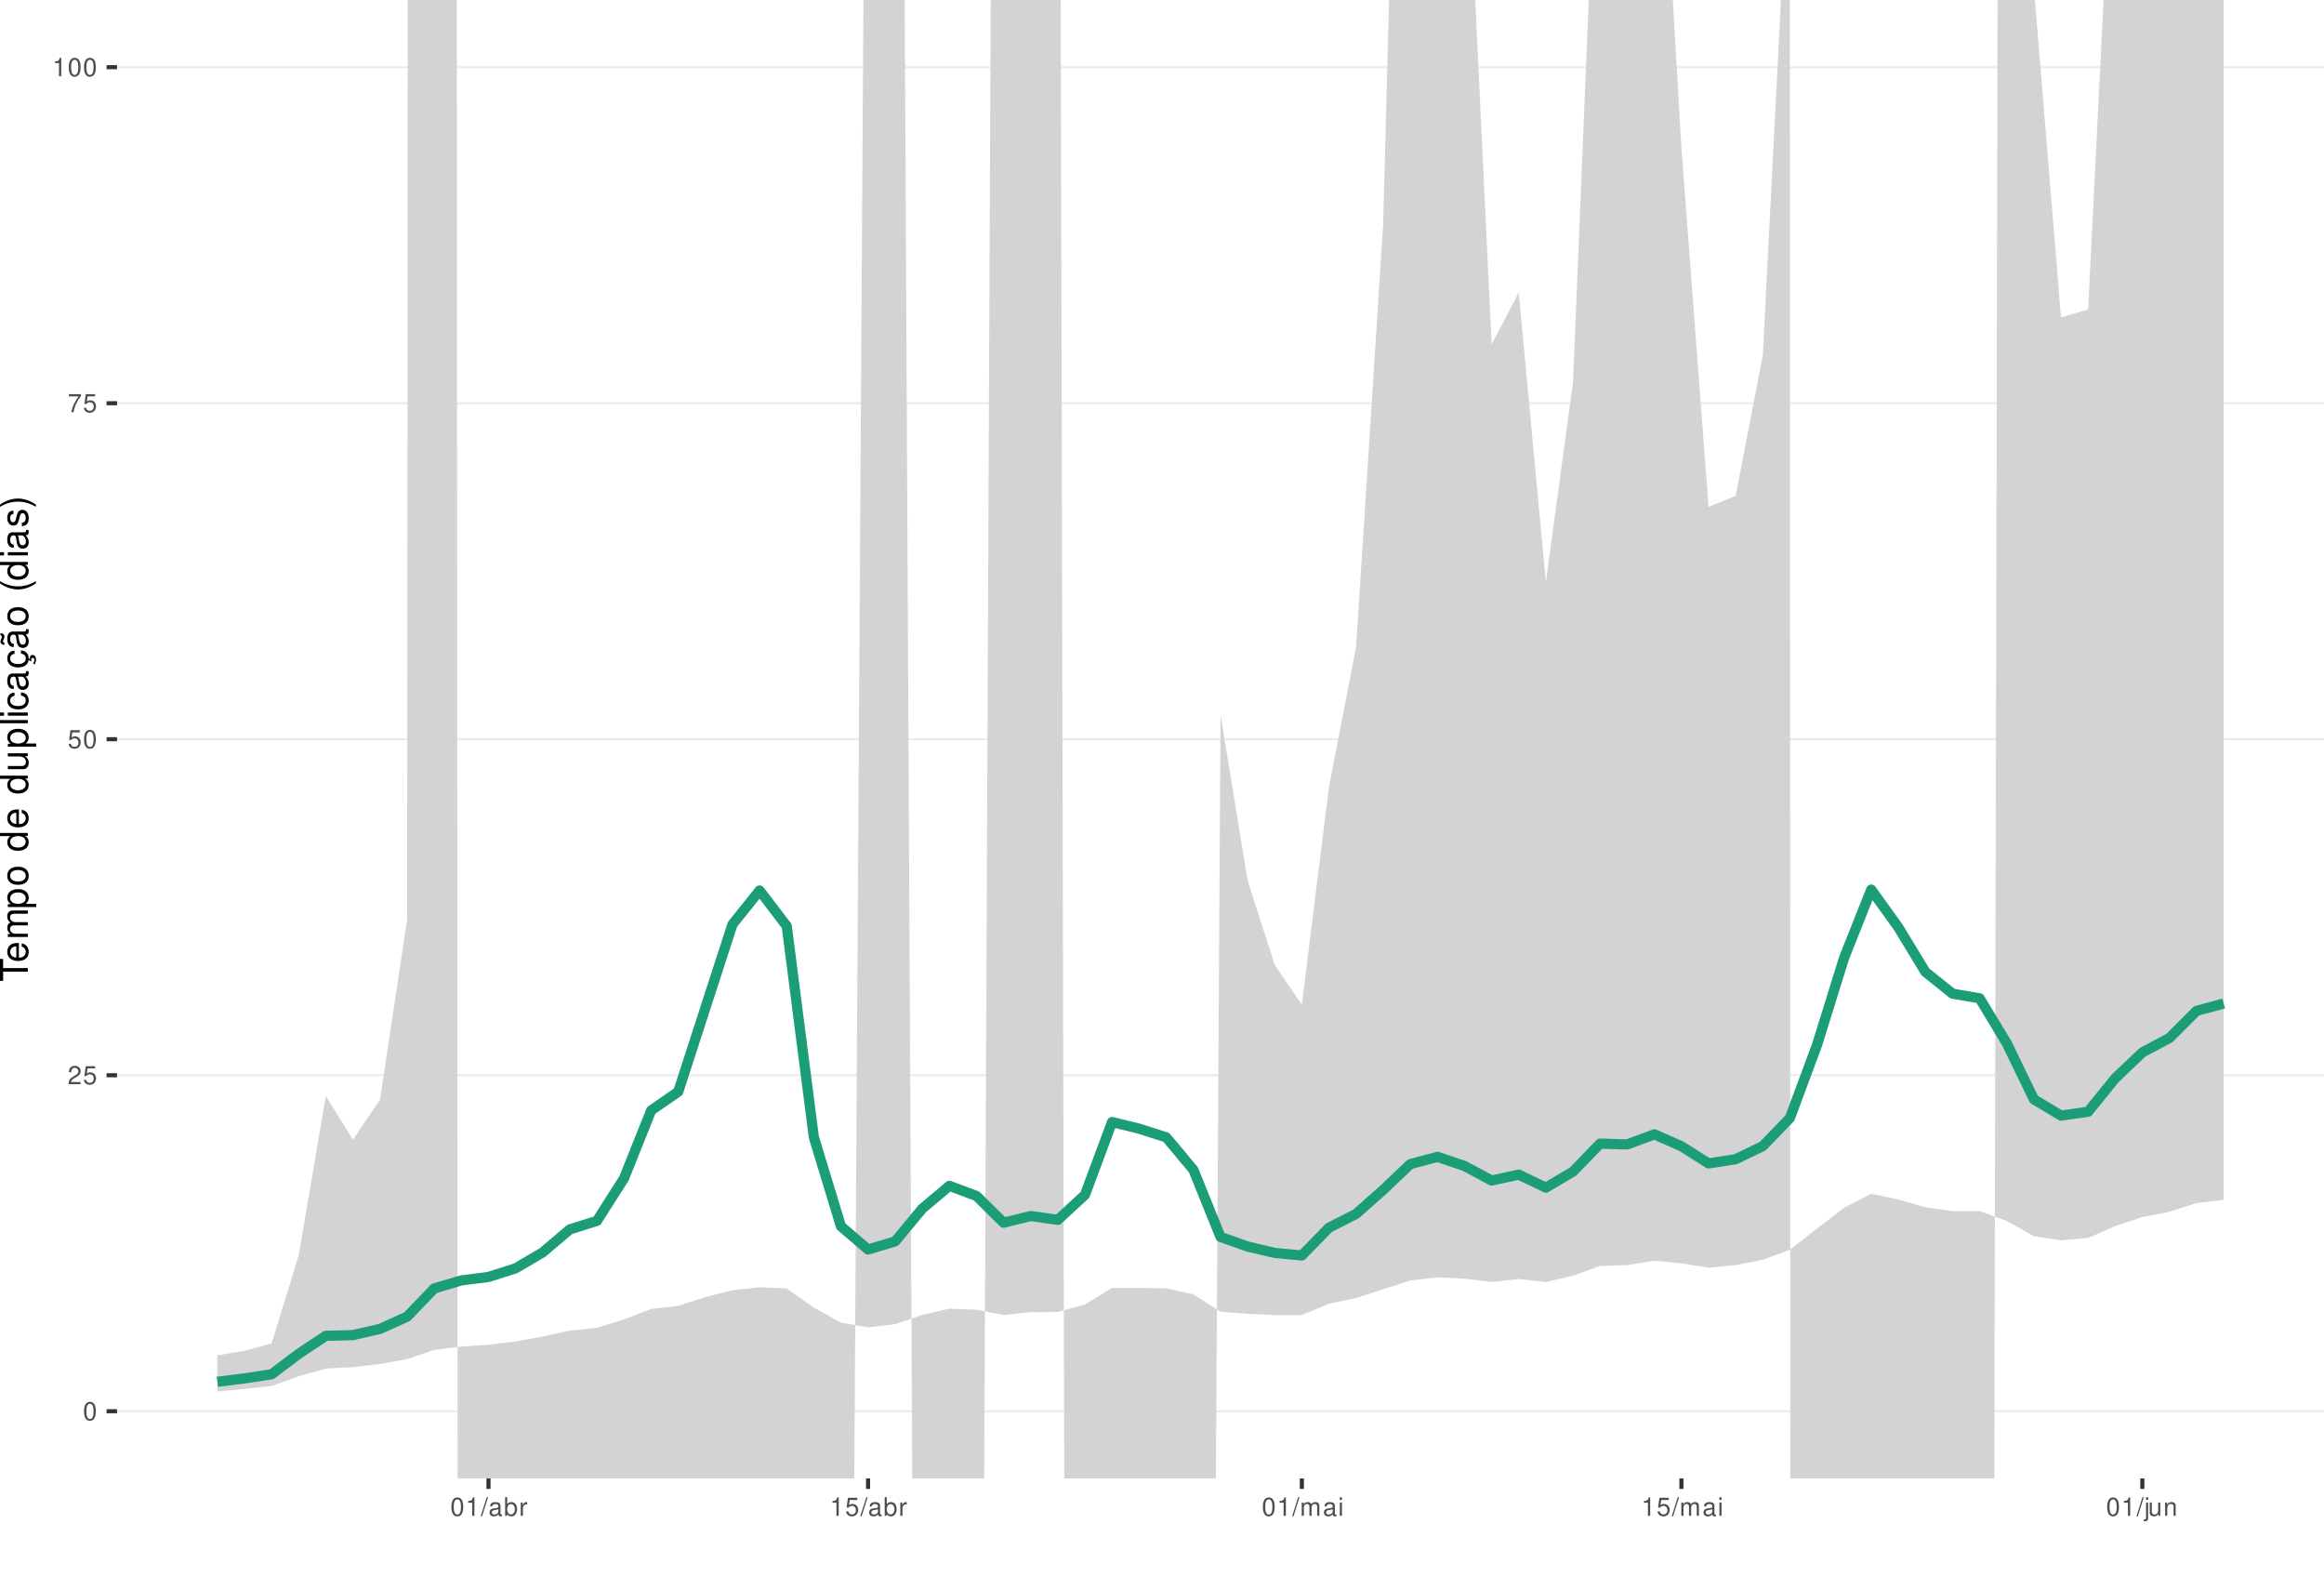
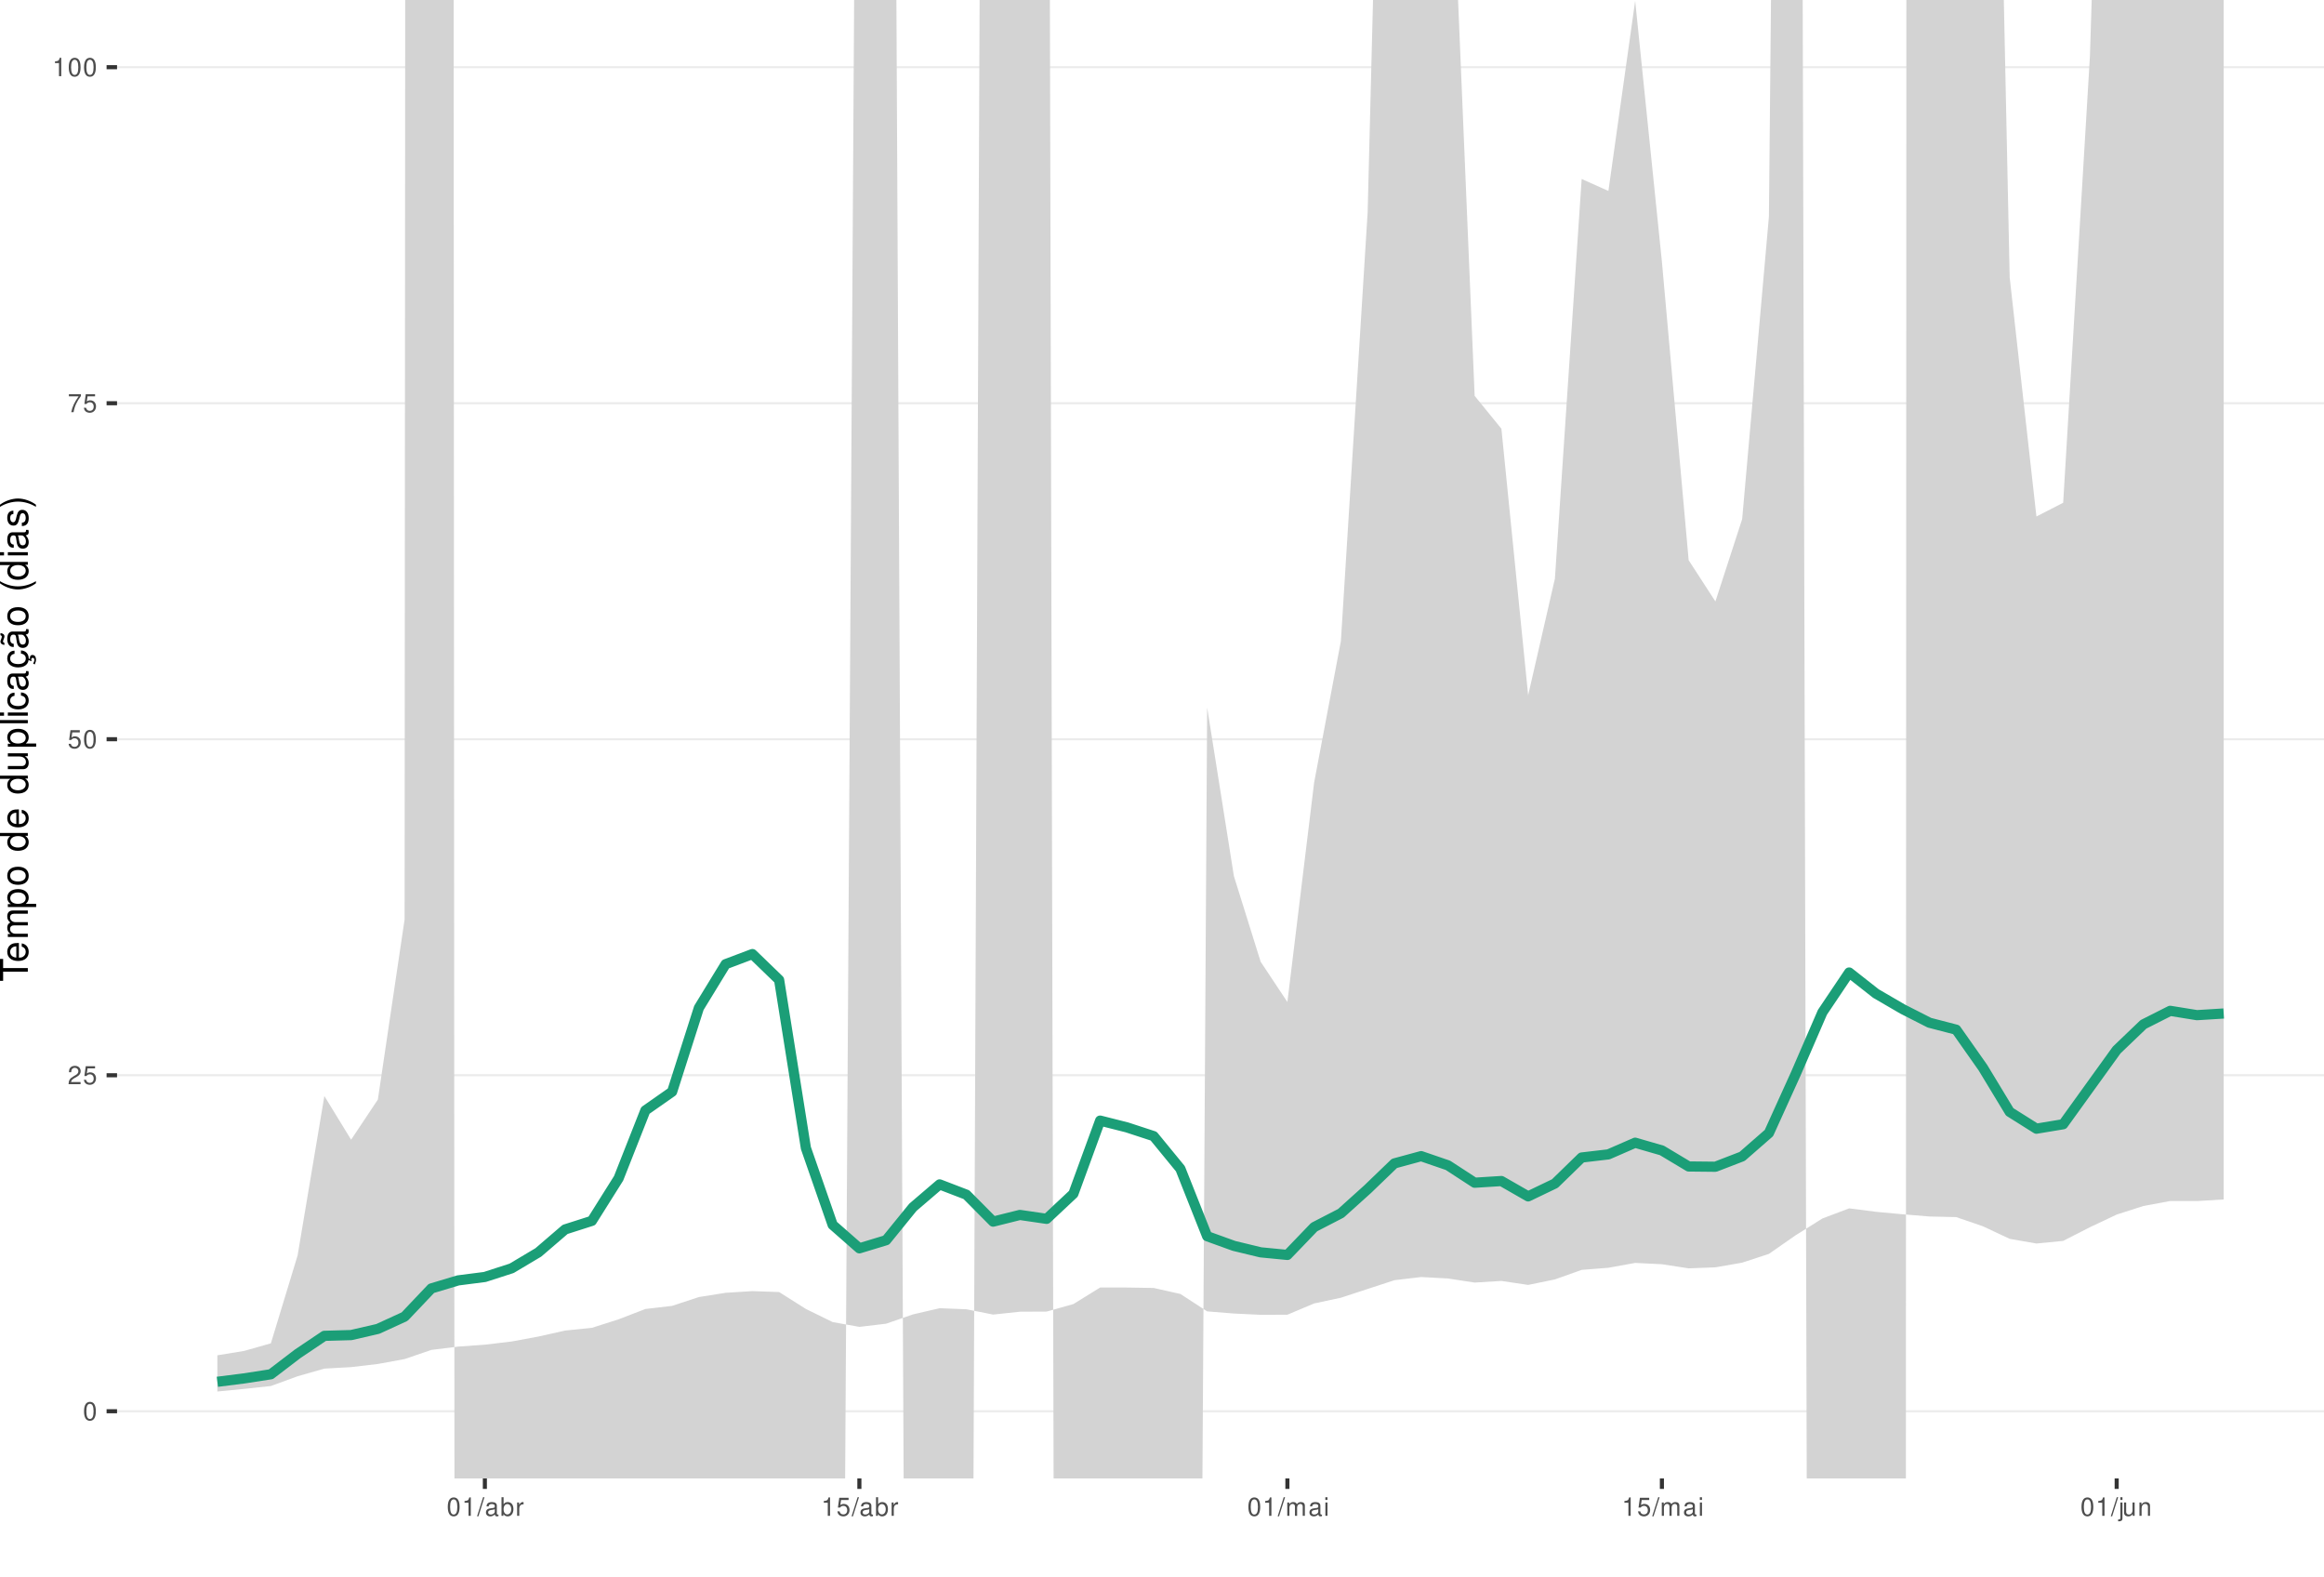
<svg xmlns="http://www.w3.org/2000/svg" xmlns:xlink="http://www.w3.org/1999/xlink" width="609pt" height="413pt" viewBox="0 0 609 413" version="1.1">
  <defs>
    <g>
      <symbol overflow="visible" id="glyph0-0">
        <path style="stroke:none;" d="" />
      </symbol>
      <symbol overflow="visible" id="glyph0-1">
        <path style="stroke:none;" d="M 1.828 -4.812 C 1.391 -4.812 0.984 -4.609 0.75 -4.281 C 0.438 -3.859 0.281 -3.219 0.281 -2.328 C 0.281 -0.703 0.812 0.156 1.828 0.156 C 2.828 0.156 3.375 -0.703 3.375 -2.297 C 3.375 -3.219 3.234 -3.844 2.922 -4.281 C 2.672 -4.625 2.281 -4.812 1.828 -4.812 Z M 1.828 -4.297 C 2.469 -4.297 2.781 -3.641 2.781 -2.344 C 2.781 -0.969 2.469 -0.328 1.812 -0.328 C 1.203 -0.328 0.891 -1 0.891 -2.328 C 0.891 -3.641 1.203 -4.297 1.828 -4.297 Z M 1.828 -4.297 " />
      </symbol>
      <symbol overflow="visible" id="glyph0-2">
        <path style="stroke:none;" d="M 3.375 -0.578 L 0.891 -0.578 C 0.938 -0.984 1.156 -1.234 1.734 -1.578 L 2.406 -1.953 C 3.062 -2.328 3.406 -2.812 3.406 -3.406 C 3.406 -3.812 3.234 -4.188 2.969 -4.438 C 2.688 -4.688 2.344 -4.812 1.891 -4.812 C 1.297 -4.812 0.844 -4.594 0.578 -4.188 C 0.422 -3.938 0.344 -3.641 0.328 -3.141 L 0.922 -3.141 C 0.938 -3.469 0.984 -3.672 1.062 -3.828 C 1.219 -4.125 1.516 -4.297 1.875 -4.297 C 2.406 -4.297 2.797 -3.906 2.797 -3.391 C 2.797 -3.016 2.578 -2.672 2.156 -2.438 L 1.547 -2.078 C 0.562 -1.516 0.281 -1.062 0.219 0 L 3.375 0 Z M 3.375 -0.578 " />
      </symbol>
      <symbol overflow="visible" id="glyph0-3">
        <path style="stroke:none;" d="M 3.172 -4.719 L 0.734 -4.719 L 0.375 -2.156 L 0.922 -2.156 C 1.188 -2.469 1.422 -2.594 1.797 -2.594 C 2.422 -2.594 2.812 -2.156 2.812 -1.453 C 2.812 -0.781 2.422 -0.359 1.781 -0.359 C 1.266 -0.359 0.953 -0.625 0.812 -1.156 L 0.234 -1.156 C 0.312 -0.766 0.375 -0.578 0.516 -0.406 C 0.781 -0.047 1.266 0.156 1.797 0.156 C 2.75 0.156 3.422 -0.547 3.422 -1.531 C 3.422 -2.469 2.797 -3.109 1.891 -3.109 C 1.562 -3.109 1.297 -3.016 1.016 -2.828 L 1.203 -4.141 L 3.172 -4.141 Z M 3.172 -4.719 " />
      </symbol>
      <symbol overflow="visible" id="glyph0-4">
        <path style="stroke:none;" d="M 3.469 -4.719 L 0.312 -4.719 L 0.312 -4.141 L 2.859 -4.141 C 1.734 -2.531 1.266 -1.547 0.922 0 L 1.547 0 C 1.797 -1.516 2.391 -2.812 3.469 -4.234 Z M 3.469 -4.719 " />
      </symbol>
      <symbol overflow="visible" id="glyph0-5">
        <path style="stroke:none;" d="M 1.719 -3.422 L 1.719 0 L 2.312 0 L 2.312 -4.812 L 1.922 -4.812 C 1.719 -4.078 1.578 -3.969 0.672 -3.859 L 0.672 -3.422 Z M 1.719 -3.422 " />
      </symbol>
      <symbol overflow="visible" id="glyph0-6">
        <path style="stroke:none;" d="M 1.531 -4.859 L -0.047 0.141 L 0.312 0.141 L 1.891 -4.859 Z M 1.531 -4.859 " />
      </symbol>
      <symbol overflow="visible" id="glyph0-7">
        <path style="stroke:none;" d="M 3.562 -0.328 C 3.5 -0.312 3.469 -0.312 3.438 -0.312 C 3.25 -0.312 3.141 -0.406 3.141 -0.578 L 3.141 -2.641 C 3.141 -3.25 2.688 -3.594 1.828 -3.594 C 1.312 -3.594 0.906 -3.438 0.672 -3.188 C 0.516 -3 0.453 -2.797 0.438 -2.453 L 0.984 -2.453 C 1.031 -2.875 1.297 -3.078 1.812 -3.078 C 2.312 -3.078 2.594 -2.891 2.594 -2.562 L 2.594 -2.406 C 2.578 -2.172 2.469 -2.078 2.016 -2.031 C 1.219 -1.922 1.109 -1.891 0.891 -1.812 C 0.484 -1.641 0.281 -1.328 0.281 -0.875 C 0.281 -0.25 0.719 0.156 1.422 0.156 C 1.859 0.156 2.219 0 2.609 -0.359 C 2.656 0 2.828 0.156 3.188 0.156 C 3.297 0.156 3.375 0.141 3.562 0.094 Z M 2.594 -1.094 C 2.594 -0.906 2.531 -0.797 2.375 -0.641 C 2.141 -0.438 1.875 -0.328 1.547 -0.328 C 1.109 -0.328 0.859 -0.547 0.859 -0.891 C 0.859 -1.266 1.094 -1.438 1.703 -1.531 C 2.297 -1.609 2.406 -1.641 2.594 -1.719 Z M 2.594 -1.094 " />
      </symbol>
      <symbol overflow="visible" id="glyph0-8">
        <path style="stroke:none;" d="M 0.359 -4.859 L 0.359 0 L 0.859 0 L 0.859 -0.453 C 1.125 -0.047 1.484 0.156 1.969 0.156 C 2.875 0.156 3.484 -0.594 3.484 -1.75 C 3.484 -2.891 2.922 -3.594 1.984 -3.594 C 1.516 -3.594 1.172 -3.406 0.906 -3.016 L 0.906 -4.859 Z M 1.891 -3.062 C 2.5 -3.062 2.906 -2.531 2.906 -1.703 C 2.906 -0.906 2.484 -0.359 1.891 -0.359 C 1.297 -0.359 0.906 -0.906 0.906 -1.719 C 0.906 -2.531 1.297 -3.062 1.891 -3.062 Z M 1.891 -3.062 " />
      </symbol>
      <symbol overflow="visible" id="glyph0-9">
        <path style="stroke:none;" d="M 0.453 -3.484 L 0.453 0 L 1.016 0 L 1.016 -1.812 C 1.031 -2.656 1.375 -3.016 2.141 -3 L 2.141 -3.562 C 2.047 -3.578 1.984 -3.594 1.922 -3.594 C 1.562 -3.594 1.297 -3.375 0.969 -2.859 L 0.969 -3.484 Z M 0.453 -3.484 " />
      </symbol>
      <symbol overflow="visible" id="glyph0-10">
        <path style="stroke:none;" d="M 0.469 -3.484 L 0.469 0 L 1.031 0 L 1.031 -2.188 C 1.031 -2.703 1.391 -3.109 1.844 -3.109 C 2.25 -3.109 2.484 -2.844 2.484 -2.406 L 2.484 0 L 3.047 0 L 3.047 -2.188 C 3.047 -2.703 3.422 -3.109 3.875 -3.109 C 4.266 -3.109 4.516 -2.844 4.516 -2.406 L 4.516 0 L 5.078 0 L 5.078 -2.609 C 5.078 -3.234 4.719 -3.594 4.062 -3.594 C 3.594 -3.594 3.312 -3.453 2.984 -3.062 C 2.781 -3.422 2.5 -3.594 2.047 -3.594 C 1.578 -3.594 1.266 -3.422 0.984 -3 L 0.984 -3.484 Z M 0.469 -3.484 " />
      </symbol>
      <symbol overflow="visible" id="glyph0-11">
        <path style="stroke:none;" d="M 1 -3.484 L 0.453 -3.484 L 0.453 0 L 1 0 Z M 1 -4.859 L 0.438 -4.859 L 0.438 -4.156 L 1 -4.156 Z M 1 -4.859 " />
      </symbol>
      <symbol overflow="visible" id="glyph0-12">
        <path style="stroke:none;" d="M 0.469 -3.484 L 0.469 0.5 C 0.469 0.859 0.359 0.969 0.016 0.969 C -0.031 0.969 -0.047 0.969 -0.125 0.953 L -0.125 1.438 C -0.047 1.438 -0.016 1.453 0.062 1.453 C 0.688 1.453 1.016 1.203 1.016 0.719 L 1.016 -3.484 Z M 1.016 -4.859 L 0.469 -4.859 L 0.469 -4.156 L 1.016 -4.156 Z M 1.016 -4.859 " />
      </symbol>
      <symbol overflow="visible" id="glyph0-13">
        <path style="stroke:none;" d="M 3.203 0 L 3.203 -3.484 L 2.656 -3.484 L 2.656 -1.516 C 2.656 -0.797 2.281 -0.328 1.703 -0.328 C 1.266 -0.328 0.984 -0.594 0.984 -1.016 L 0.984 -3.484 L 0.438 -3.484 L 0.438 -0.797 C 0.438 -0.219 0.859 0.156 1.547 0.156 C 2.062 0.156 2.391 -0.031 2.703 -0.484 L 2.703 0 Z M 3.203 0 " />
      </symbol>
      <symbol overflow="visible" id="glyph0-14">
        <path style="stroke:none;" d="M 0.469 -3.484 L 0.469 0 L 1.031 0 L 1.031 -1.922 C 1.031 -2.641 1.391 -3.109 1.969 -3.109 C 2.406 -3.109 2.688 -2.828 2.688 -2.422 L 2.688 0 L 3.234 0 L 3.234 -2.641 C 3.234 -3.219 2.812 -3.594 2.141 -3.594 C 1.625 -3.594 1.281 -3.391 0.984 -2.906 L 0.984 -3.484 Z M 0.469 -3.484 " />
      </symbol>
      <symbol overflow="visible" id="glyph1-0">
        <path style="stroke:none;" d="" />
      </symbol>
      <symbol overflow="visible" id="glyph1-1">
        <path style="stroke:none;" d="M -6.469 -3.547 L -6.469 -5.938 L -7.297 -5.938 L -7.297 -0.203 L -6.469 -0.203 L -6.469 -2.609 L 0 -2.609 L 0 -3.547 Z M -6.469 -3.547 " />
      </symbol>
      <symbol overflow="visible" id="glyph1-2">
        <path style="stroke:none;" d="M -2.344 -5.125 C -3.141 -5.125 -3.625 -5.062 -4.016 -4.922 C -4.875 -4.578 -5.391 -3.781 -5.391 -2.797 C -5.391 -1.344 -4.281 -0.406 -2.547 -0.406 C -0.812 -0.406 0.234 -1.297 0.234 -2.781 C 0.234 -3.984 -0.453 -4.812 -1.594 -5.016 L -1.594 -4.188 C -0.906 -3.953 -0.547 -3.484 -0.547 -2.812 C -0.547 -2.281 -0.781 -1.828 -1.219 -1.547 C -1.516 -1.344 -1.812 -1.281 -2.344 -1.266 Z M -3.016 -1.297 C -3.984 -1.359 -4.625 -1.953 -4.625 -2.797 C -4.625 -3.641 -3.953 -4.234 -3.016 -4.234 Z M -3.016 -1.297 " />
      </symbol>
      <symbol overflow="visible" id="glyph1-3">
        <path style="stroke:none;" d="M -5.234 -0.703 L 0 -0.703 L 0 -1.547 L -3.297 -1.547 C -4.047 -1.547 -4.656 -2.094 -4.656 -2.766 C -4.656 -3.391 -4.281 -3.734 -3.609 -3.734 L 0 -3.734 L 0 -4.578 L -3.297 -4.578 C -4.047 -4.578 -4.656 -5.125 -4.656 -5.812 C -4.656 -6.422 -4.266 -6.781 -3.609 -6.781 L 0 -6.781 L 0 -7.625 L -3.938 -7.625 C -4.875 -7.625 -5.391 -7.078 -5.391 -6.094 C -5.391 -5.406 -5.188 -4.984 -4.594 -4.484 C -5.156 -4.188 -5.391 -3.766 -5.391 -3.078 C -5.391 -2.375 -5.125 -1.906 -4.5 -1.469 L -5.234 -1.469 Z M -5.234 -0.703 " />
      </symbol>
      <symbol overflow="visible" id="glyph1-4">
        <path style="stroke:none;" d="M 2.188 -0.547 L 2.188 -1.375 L -0.547 -1.375 C -0.016 -1.812 0.234 -2.312 0.234 -2.984 C 0.234 -4.344 -0.859 -5.234 -2.531 -5.234 C -4.297 -5.234 -5.391 -4.375 -5.391 -2.984 C -5.391 -2.266 -5.062 -1.703 -4.453 -1.312 L -5.234 -1.312 L -5.234 -0.547 Z M -4.609 -2.844 C -4.609 -3.766 -3.797 -4.359 -2.547 -4.359 C -1.359 -4.359 -0.547 -3.75 -0.547 -2.844 C -0.547 -1.953 -1.344 -1.375 -2.578 -1.375 C -3.812 -1.375 -4.609 -1.953 -4.609 -2.844 Z M -4.609 -2.844 " />
      </symbol>
      <symbol overflow="visible" id="glyph1-5">
        <path style="stroke:none;" d="M -5.391 -2.719 C -5.391 -1.234 -4.344 -0.359 -2.578 -0.359 C -0.812 -0.359 0.234 -1.234 0.234 -2.734 C 0.234 -4.203 -0.812 -5.094 -2.547 -5.094 C -4.359 -5.094 -5.391 -4.234 -5.391 -2.719 Z M -4.625 -2.734 C -4.625 -3.672 -3.844 -4.234 -2.547 -4.234 C -1.312 -4.234 -0.547 -3.656 -0.547 -2.734 C -0.547 -1.797 -1.312 -1.234 -2.578 -1.234 C -3.844 -1.234 -4.625 -1.797 -4.625 -2.734 Z M -4.625 -2.734 " />
      </symbol>
      <symbol overflow="visible" id="glyph1-6">
        <path style="stroke:none;" d="" />
      </symbol>
      <symbol overflow="visible" id="glyph1-7">
        <path style="stroke:none;" d="M -7.297 -4.953 L -7.297 -4.125 L -4.578 -4.125 C -5.109 -3.766 -5.391 -3.203 -5.391 -2.516 C -5.391 -1.156 -4.297 -0.266 -2.625 -0.266 C -0.859 -0.266 0.234 -1.125 0.234 -2.547 C 0.234 -3.266 -0.047 -3.766 -0.688 -4.203 L 0 -4.203 L 0 -4.953 Z M -4.609 -2.656 C -4.609 -3.547 -3.812 -4.125 -2.562 -4.125 C -1.344 -4.125 -0.547 -3.547 -0.547 -2.656 C -0.547 -1.734 -1.359 -1.125 -2.578 -1.125 C -3.797 -1.125 -4.609 -1.734 -4.609 -2.656 Z M -4.609 -2.656 " />
      </symbol>
      <symbol overflow="visible" id="glyph1-8">
        <path style="stroke:none;" d="M 0 -4.812 L -5.234 -4.812 L -5.234 -3.984 L -2.266 -3.984 C -1.203 -3.984 -0.5 -3.438 -0.5 -2.562 C -0.5 -1.906 -0.906 -1.484 -1.531 -1.484 L -5.234 -1.484 L -5.234 -0.656 L -1.203 -0.656 C -0.328 -0.656 0.234 -1.297 0.234 -2.312 C 0.234 -3.094 -0.047 -3.578 -0.734 -4.062 L 0 -4.062 Z M 0 -4.812 " />
      </symbol>
      <symbol overflow="visible" id="glyph1-9">
        <path style="stroke:none;" d="M -7.297 -1.516 L -7.297 -0.688 L 0 -0.688 L 0 -1.516 Z M -7.297 -1.516 " />
      </symbol>
      <symbol overflow="visible" id="glyph1-10">
        <path style="stroke:none;" d="M -5.234 -1.5 L -5.234 -0.672 L 0 -0.672 L 0 -1.5 Z M -7.297 -1.5 L -7.297 -0.656 L -6.234 -0.656 L -6.234 -1.5 Z M -7.297 -1.5 " />
      </symbol>
      <symbol overflow="visible" id="glyph1-11">
        <path style="stroke:none;" d="M -3.484 -4.703 C -3.984 -4.672 -4.312 -4.562 -4.609 -4.359 C -5.094 -4 -5.391 -3.375 -5.391 -2.641 C -5.391 -1.219 -4.266 -0.312 -2.531 -0.312 C -0.844 -0.312 0.234 -1.203 0.234 -2.625 C 0.234 -3.875 -0.516 -4.672 -1.797 -4.766 L -1.797 -3.938 C -0.953 -3.797 -0.547 -3.359 -0.547 -2.656 C -0.547 -1.734 -1.297 -1.188 -2.531 -1.188 C -3.844 -1.188 -4.625 -1.719 -4.625 -2.625 C -4.625 -3.328 -4.203 -3.766 -3.484 -3.875 Z M -3.484 -4.703 " />
      </symbol>
      <symbol overflow="visible" id="glyph1-12">
        <path style="stroke:none;" d="M -0.484 -5.344 C -0.469 -5.266 -0.469 -5.219 -0.469 -5.172 C -0.469 -4.875 -0.625 -4.719 -0.875 -4.719 L -3.953 -4.719 C -4.891 -4.719 -5.391 -4.047 -5.391 -2.75 C -5.391 -1.984 -5.172 -1.375 -4.781 -1.016 C -4.516 -0.766 -4.203 -0.672 -3.688 -0.656 L -3.688 -1.484 C -4.328 -1.562 -4.625 -1.938 -4.625 -2.719 C -4.625 -3.484 -4.344 -3.891 -3.844 -3.891 L -3.625 -3.891 C -3.266 -3.875 -3.125 -3.703 -3.047 -3.016 C -2.891 -1.844 -2.844 -1.656 -2.719 -1.344 C -2.453 -0.734 -2 -0.422 -1.312 -0.422 C -0.375 -0.422 0.234 -1.078 0.234 -2.141 C 0.234 -2.797 0 -3.328 -0.547 -3.922 C 0 -3.984 0.234 -4.234 0.234 -4.781 C 0.234 -4.953 0.203 -5.062 0.141 -5.344 Z M -1.656 -3.891 C -1.375 -3.891 -1.203 -3.812 -0.969 -3.562 C -0.656 -3.219 -0.5 -2.812 -0.5 -2.312 C -0.5 -1.672 -0.812 -1.297 -1.344 -1.297 C -1.891 -1.297 -2.172 -1.656 -2.297 -2.547 C -2.422 -3.438 -2.453 -3.609 -2.594 -3.891 Z M -1.656 -3.891 " />
      </symbol>
      <symbol overflow="visible" id="glyph1-13">
        <path style="stroke:none;" d="M 0.234 -2.641 C 0.234 -3.875 -0.547 -4.703 -1.797 -4.766 L -1.797 -3.938 C -0.953 -3.797 -0.531 -3.359 -0.531 -2.656 C -0.531 -1.734 -1.281 -1.188 -2.516 -1.188 C -3.844 -1.188 -4.625 -1.719 -4.625 -2.625 C -4.625 -3.328 -4.203 -3.766 -3.484 -3.875 L -3.484 -4.703 C -3.984 -4.672 -4.312 -4.562 -4.609 -4.359 C -5.094 -4 -5.391 -3.375 -5.391 -2.641 C -5.391 -1.219 -4.266 -0.312 -2.531 -0.312 C -1.469 -0.312 -0.625 -0.672 -0.156 -1.312 C 0.047 -1.594 0.125 -1.812 0.203 -2.25 L 0.922 -1.938 L 0.984 -2.062 C 0.938 -2.188 0.906 -2.25 0.906 -2.375 C 0.906 -2.656 1.047 -2.828 1.281 -2.828 C 1.547 -2.828 1.734 -2.594 1.734 -2.297 C 1.734 -2.031 1.672 -1.844 1.438 -1.406 L 1.406 -1.312 L 1.812 -1.094 C 2.078 -1.75 2.141 -1.953 2.141 -2.344 C 2.141 -3.109 1.781 -3.578 1.203 -3.578 C 0.781 -3.578 0.547 -3.297 0.547 -2.797 C 0.547 -2.703 0.547 -2.641 0.562 -2.516 Z M 0.234 -2.641 " />
      </symbol>
      <symbol overflow="visible" id="glyph1-14">
        <path style="stroke:none;" d="M -0.484 -5.344 C -0.469 -5.266 -0.469 -5.219 -0.469 -5.172 C -0.469 -4.875 -0.625 -4.719 -0.875 -4.719 L -3.953 -4.719 C -4.891 -4.719 -5.391 -4.047 -5.391 -2.75 C -5.391 -1.984 -5.172 -1.375 -4.781 -1.016 C -4.516 -0.766 -4.203 -0.672 -3.688 -0.656 L -3.688 -1.484 C -4.328 -1.562 -4.625 -1.938 -4.625 -2.719 C -4.625 -3.484 -4.344 -3.891 -3.844 -3.891 L -3.625 -3.891 C -3.266 -3.875 -3.125 -3.703 -3.047 -3.016 C -2.891 -1.844 -2.844 -1.656 -2.719 -1.344 C -2.453 -0.734 -2 -0.422 -1.312 -0.422 C -0.375 -0.422 0.234 -1.078 0.234 -2.141 C 0.234 -2.797 0 -3.328 -0.547 -3.922 C 0 -3.984 0.234 -4.234 0.234 -4.781 C 0.234 -4.953 0.203 -5.062 0.141 -5.344 Z M -1.656 -3.891 C -1.375 -3.891 -1.203 -3.812 -0.969 -3.562 C -0.656 -3.219 -0.5 -2.812 -0.5 -2.312 C -0.5 -1.672 -0.812 -1.297 -1.344 -1.297 C -1.891 -1.297 -2.172 -1.656 -2.297 -2.547 C -2.422 -3.438 -2.453 -3.609 -2.594 -3.891 Z M -7.172 -3.75 C -6.922 -3.672 -6.812 -3.547 -6.812 -3.375 C -6.812 -3.25 -6.875 -2.984 -6.984 -2.734 C -7.156 -2.312 -7.172 -2.25 -7.172 -2.047 C -7.172 -1.594 -6.797 -1.297 -6.141 -1.188 L -6.141 -1.766 C -6.375 -1.812 -6.5 -1.938 -6.5 -2.094 C -6.5 -2.203 -6.469 -2.344 -6.375 -2.578 C -6.156 -3.156 -6.125 -3.234 -6.125 -3.438 C -6.125 -3.922 -6.484 -4.219 -7.172 -4.312 Z M -7.172 -3.75 " />
      </symbol>
      <symbol overflow="visible" id="glyph1-15">
        <path style="stroke:none;" d="M -7.297 -2.359 C -5.984 -1.359 -4.156 -0.734 -2.594 -0.734 C -1.016 -0.734 0.812 -1.359 2.125 -2.359 L 2.125 -2.906 C 0.688 -2.031 -0.984 -1.547 -2.594 -1.547 C -4.188 -1.547 -5.875 -2.031 -7.297 -2.906 Z M -7.297 -2.359 " />
      </symbol>
      <symbol overflow="visible" id="glyph1-16">
        <path style="stroke:none;" d="M -3.781 -4.375 C -4.812 -4.375 -5.391 -3.688 -5.391 -2.484 C -5.391 -1.266 -4.766 -0.469 -3.797 -0.469 C -2.969 -0.469 -2.578 -0.891 -2.281 -2.125 L -2.094 -2.906 C -1.953 -3.484 -1.734 -3.719 -1.375 -3.719 C -0.875 -3.719 -0.547 -3.234 -0.547 -2.5 C -0.547 -2.047 -0.672 -1.672 -0.891 -1.453 C -1.047 -1.328 -1.188 -1.266 -1.562 -1.219 L -1.562 -0.344 C -0.344 -0.375 0.234 -1.062 0.234 -2.438 C 0.234 -3.75 -0.422 -4.594 -1.438 -4.594 C -2.203 -4.594 -2.641 -4.156 -2.891 -3.109 L -3.078 -2.312 C -3.234 -1.625 -3.453 -1.344 -3.828 -1.344 C -4.312 -1.344 -4.625 -1.766 -4.625 -2.453 C -4.625 -3.125 -4.328 -3.484 -3.781 -3.5 Z M -3.781 -4.375 " />
      </symbol>
      <symbol overflow="visible" id="glyph1-17">
        <path style="stroke:none;" d="M 2.125 -0.938 C 0.812 -1.938 -1.016 -2.562 -2.578 -2.562 C -4.156 -2.562 -5.984 -1.938 -7.297 -0.938 L -7.297 -0.375 C -5.859 -1.266 -4.188 -1.75 -2.578 -1.75 C -0.984 -1.75 0.703 -1.266 2.125 -0.375 Z M 2.125 -0.938 " />
      </symbol>
    </g>
    <clipPath id="clip1">
      <path d="M 30.672 0 L 609 0 L 609 387.328 L 30.672 387.328 Z M 30.672 0 " />
    </clipPath>
    <clipPath id="clip2">
      <path d="M 30.672 369 L 609 369 L 609 370 L 30.672 370 Z M 30.672 369 " />
    </clipPath>
    <clipPath id="clip3">
      <path d="M 30.672 281 L 609 281 L 609 282 L 30.672 282 Z M 30.672 281 " />
    </clipPath>
    <clipPath id="clip4">
      <path d="M 30.672 193 L 609 193 L 609 194 L 30.672 194 Z M 30.672 193 " />
    </clipPath>
    <clipPath id="clip5">
      <path d="M 30.672 105 L 609 105 L 609 106 L 30.672 106 Z M 30.672 105 " />
    </clipPath>
    <clipPath id="clip6">
      <path d="M 30.672 17 L 609 17 L 609 18 L 30.672 18 Z M 30.672 17 " />
    </clipPath>
    <clipPath id="clip7">
      <path d="M 56 0 L 583 0 L 583 387.328 L 56 387.328 Z M 56 0 " />
    </clipPath>
  </defs>
  <g id="surface16">
    <rect x="0" y="0" width="609" height="413" style="fill:rgb(100%,100%,100%);fill-opacity:1;stroke:none;" />
    <rect x="0" y="0" width="609" height="413" style="fill:rgb(100%,100%,100%);fill-opacity:1;stroke:none;" />
    <path style="fill:none;stroke-width:1.067;stroke-linecap:round;stroke-linejoin:round;stroke:rgb(100%,100%,100%);stroke-opacity:1;stroke-miterlimit:10;" d="M 0 413 L 609 413 L 609 0 L 0 0 Z M 0 413 " />
    <g clip-path="url(#clip1)" clip-rule="nonzero">
      <path style=" stroke:none;fill-rule:nonzero;fill:rgb(100%,100%,100%);fill-opacity:1;" d="M 30.672 387.328 L 609 387.328 L 609 0 L 30.672 0 Z M 30.672 387.328 " />
    </g>
    <g clip-path="url(#clip2)" clip-rule="nonzero">
      <path style="fill:none;stroke-width:0.533;stroke-linecap:butt;stroke-linejoin:round;stroke:rgb(92.157%,92.157%,92.157%);stroke-opacity:1;stroke-miterlimit:10;" d="M 30.672 369.723 L 609 369.723 " />
    </g>
    <g clip-path="url(#clip3)" clip-rule="nonzero">
      <path style="fill:none;stroke-width:0.533;stroke-linecap:butt;stroke-linejoin:round;stroke:rgb(92.157%,92.157%,92.157%);stroke-opacity:1;stroke-miterlimit:10;" d="M 30.672 281.695 L 609 281.695 " />
    </g>
    <g clip-path="url(#clip4)" clip-rule="nonzero">
      <path style="fill:none;stroke-width:0.533;stroke-linecap:butt;stroke-linejoin:round;stroke:rgb(92.157%,92.157%,92.157%);stroke-opacity:1;stroke-miterlimit:10;" d="M 30.672 193.664 L 609 193.664 " />
    </g>
    <g clip-path="url(#clip5)" clip-rule="nonzero">
      <path style="fill:none;stroke-width:0.533;stroke-linecap:butt;stroke-linejoin:round;stroke:rgb(92.157%,92.157%,92.157%);stroke-opacity:1;stroke-miterlimit:10;" d="M 30.672 105.637 L 609 105.637 " />
    </g>
    <g clip-path="url(#clip6)" clip-rule="nonzero">
      <path style="fill:none;stroke-width:0.533;stroke-linecap:butt;stroke-linejoin:round;stroke:rgb(92.157%,92.157%,92.157%);stroke-opacity:1;stroke-miterlimit:10;" d="M 30.672 17.605 L 609 17.605 " />
    </g>
    <g clip-path="url(#clip7)" clip-rule="nonzero">
-       <path style=" stroke:none;fill-rule:nonzero;fill:rgb(82.745%,82.745%,82.745%);fill-opacity:1;" d="M 56.957 355.066 L 64.062 353.918 L 71.168 351.93 L 78.273 328.898 L 85.379 287.141 L 92.484 298.582 L 99.586 288.059 L 106.691 240.855 L 106.848 0 L 119.711 0 L 119.941 413 L 223.699 413 L 226.262 0 L 237.07 0 L 239.191 413 L 257.797 413 L 259.613 0 L 277.953 0 L 278.941 413 L 318.469 413 L 319.836 187.25 L 326.941 230.688 L 334.047 252.801 L 341.148 263.195 L 348.254 206.188 L 355.359 169.516 L 362.465 58.625 L 363.996 0 L 386.586 0 L 390.883 90.215 L 397.988 76.66 L 405.094 152.477 L 412.199 100.184 L 416.332 0 L 438.355 0 L 440.617 38.684 L 447.723 132.793 L 454.828 129.895 L 461.93 93.145 L 466.695 0 L 469.047 0 L 469.148 413 L 522.547 413 L 523.465 0 L 533.246 0 L 540.082 83.156 L 547.188 81.062 L 551.242 0 L 582.711 0 L 582.711 314.348 L 575.609 315.172 L 568.504 317.461 L 561.398 318.855 L 554.293 321.195 L 547.188 324.328 L 540.082 324.957 L 532.98 323.844 L 525.875 319.891 L 518.77 317.273 L 511.664 317.289 L 504.559 316.309 L 497.453 314.234 L 490.352 312.754 L 483.246 316.418 L 476.141 321.848 L 469.035 327.422 L 461.93 330.023 L 454.828 331.449 L 447.723 332.117 L 440.617 330.965 L 433.512 330.301 L 426.406 331.422 L 419.301 331.656 L 412.199 334.211 L 405.094 335.879 L 397.988 335.082 L 390.883 335.848 L 383.777 335.008 L 376.672 334.633 L 369.57 335.465 L 362.465 337.758 L 355.359 340.059 L 348.254 341.555 L 341.148 344.504 L 334.047 344.531 L 326.941 344.199 L 319.836 343.645 L 312.73 339.098 L 305.625 337.527 L 298.52 337.422 L 291.418 337.422 L 284.312 341.746 L 277.207 343.719 L 270.102 343.754 L 262.996 344.504 L 255.895 343.125 L 248.789 342.855 L 241.684 344.48 L 234.578 346.906 L 227.473 347.742 L 220.367 346.492 L 213.266 342.559 L 206.16 337.562 L 199.055 337.246 L 191.949 338.023 L 184.844 339.805 L 177.738 342.113 L 170.637 342.934 L 163.531 345.637 L 156.426 347.871 L 149.32 348.582 L 142.215 350.152 L 135.113 351.449 L 128.008 352.285 L 120.902 352.781 L 113.797 353.652 L 106.691 356.051 L 99.586 357.336 L 92.484 358.16 L 85.379 358.551 L 78.273 360.555 L 71.168 363.113 L 64.062 363.867 L 56.957 364.547 Z M 56.957 355.066 " />
-     </g>
-     <path style="fill:none;stroke-width:2.667;stroke-linecap:butt;stroke-linejoin:round;stroke:rgb(10.588%,61.961%,46.667%);stroke-opacity:1;stroke-miterlimit:10;" d="M 56.957 362.004 L 64.062 361.117 L 71.168 360.031 L 78.273 354.68 L 85.379 349.965 L 92.484 349.766 L 99.586 348.148 L 106.691 344.934 L 113.797 337.547 L 120.902 335.441 L 128.008 334.543 L 135.113 332.277 L 142.215 328.105 L 149.32 322.082 L 156.426 319.844 L 163.531 308.688 L 170.637 290.914 L 177.738 286.008 L 184.844 264.047 L 191.949 242.16 L 199.055 233.297 L 206.16 242.613 L 213.266 297.934 L 220.367 321.262 L 227.473 327.352 L 234.578 325.223 L 241.684 316.641 L 248.789 310.664 L 255.895 313.324 L 262.996 320.328 L 270.102 318.574 L 277.207 319.582 L 284.312 313.031 L 291.418 293.949 L 298.52 295.699 L 305.625 297.969 L 312.73 306.473 L 319.836 324.055 L 326.941 326.566 L 334.047 328.246 L 341.148 328.914 L 348.254 321.637 L 355.359 318.023 L 362.465 311.723 L 369.57 304.98 L 376.672 303.074 L 383.777 305.469 L 390.883 309.27 L 397.988 307.738 L 405.094 311.133 L 412.199 306.945 L 419.301 299.605 L 426.406 299.824 L 433.512 297.172 L 440.617 300.305 L 447.723 304.797 L 454.828 303.691 L 461.93 300.27 L 469.035 292.914 L 476.141 273.781 L 483.246 250.938 L 490.352 233.062 L 497.453 242.949 L 504.559 254.637 L 511.664 260.316 L 518.77 261.547 L 525.875 273.328 L 532.98 287.996 L 540.082 292.273 L 547.188 291.254 L 554.293 282.477 L 561.398 275.723 L 568.504 271.93 L 575.609 264.824 L 582.711 262.906 " />
+       <path style=" stroke:none;fill-rule:nonzero;fill:rgb(82.745%,82.745%,82.745%);fill-opacity:1;" d="M 56.957 355.066 L 63.969 353.918 L 70.98 351.93 L 77.988 328.898 L 85 287.141 L 92.008 298.582 L 99.02 288.059 L 106.027 240.855 L 106.184 0 L 118.875 0 L 119.102 413 L 221.312 413 L 223.824 0 L 234.902 0 L 236.922 413 L 254.996 413 L 256.707 0 L 275.121 0 L 276.16 413 L 314.938 413 L 316.332 185.336 L 323.34 229.523 L 330.352 251.961 L 337.359 262.512 L 344.371 204.98 L 351.379 167.953 L 358.391 55.59 L 359.797 0 L 382.082 0 L 386.43 103.711 L 393.441 112.324 L 400.449 182.156 L 407.461 151.586 L 414.473 46.887 L 421.48 50.027 L 428.492 0.219 L 435.5 68.555 L 442.512 146.766 L 449.52 157.574 L 456.531 135.996 L 463.543 56.727 L 464.086 0 L 472.395 0 L 473.523 413 L 499.426 413 L 499.562 0 L 525.098 0 L 526.633 72.688 L 533.641 135.309 L 540.652 131.711 L 547.66 14.777 L 548.125 0 L 582.711 0 L 582.711 314.234 L 575.703 314.656 L 568.691 314.645 L 561.684 315.945 L 554.672 318.195 L 547.66 321.508 L 540.652 325.086 L 533.641 325.781 L 526.633 324.555 L 519.621 321.262 L 512.613 318.859 L 505.602 318.699 L 498.59 318.117 L 491.582 317.469 L 484.57 316.57 L 477.562 319.219 L 470.551 323.613 L 463.543 328.492 L 456.531 330.793 L 449.52 332.016 L 442.512 332.285 L 435.5 331.203 L 428.492 330.859 L 421.48 332.133 L 414.473 332.684 L 407.461 335.184 L 400.449 336.625 L 393.441 335.582 L 386.43 336.008 L 379.422 334.938 L 372.41 334.559 L 365.402 335.391 L 358.391 337.684 L 351.379 339.984 L 344.371 341.48 L 337.359 344.43 L 330.352 344.457 L 323.34 344.121 L 316.332 343.559 L 309.32 338.996 L 302.309 337.422 L 295.301 337.312 L 288.289 337.309 L 281.281 341.641 L 274.27 343.613 L 267.262 343.645 L 260.25 344.395 L 253.238 343.004 L 246.23 342.73 L 239.219 344.355 L 232.211 346.785 L 225.199 347.617 L 218.191 346.359 L 211.18 342.922 L 204.168 338.492 L 197.16 338.25 L 190.148 338.691 L 183.141 339.805 L 176.129 342.113 L 169.121 342.934 L 162.109 345.637 L 155.098 347.871 L 148.09 348.582 L 141.078 350.152 L 134.07 351.449 L 127.059 352.285 L 120.051 352.781 L 113.039 353.652 L 106.027 356.051 L 99.02 357.336 L 92.008 358.16 L 85 358.551 L 77.988 360.555 L 70.98 363.113 L 63.969 363.867 L 56.957 364.547 Z M 56.957 355.066 " />
+     </g>
+     <path style="fill:none;stroke-width:2.667;stroke-linecap:butt;stroke-linejoin:round;stroke:rgb(10.588%,61.961%,46.667%);stroke-opacity:1;stroke-miterlimit:10;" d="M 56.957 362.004 L 63.969 361.117 L 70.98 360.031 L 77.988 354.68 L 85 349.965 L 92.008 349.766 L 99.02 348.148 L 106.027 344.934 L 113.039 337.547 L 120.051 335.441 L 127.059 334.543 L 134.07 332.277 L 141.078 328.105 L 148.09 322.082 L 155.098 319.844 L 162.109 308.688 L 169.121 290.914 L 176.129 286.008 L 183.141 264.047 L 190.148 252.594 L 197.16 249.949 L 204.168 256.723 L 211.18 300.754 L 218.191 320.887 L 225.199 327.039 L 232.211 324.91 L 239.219 316.289 L 246.23 310.289 L 253.238 312.98 L 260.25 320.043 L 267.262 318.293 L 274.27 319.316 L 281.281 312.742 L 288.289 293.578 L 295.301 295.352 L 302.309 297.645 L 309.32 306.195 L 316.332 323.863 L 323.34 326.395 L 330.352 328.09 L 337.359 328.77 L 344.371 321.477 L 351.379 317.859 L 358.391 311.543 L 365.402 304.793 L 372.41 302.887 L 379.422 305.293 L 386.43 309.852 L 393.441 309.41 L 400.449 313.43 L 407.461 310.066 L 414.473 303.246 L 421.48 302.426 L 428.492 299.371 L 435.5 301.395 L 442.512 305.594 L 449.52 305.668 L 456.531 302.961 L 463.543 296.84 L 470.551 281.387 L 477.562 265.203 L 484.57 254.777 L 491.582 260.289 L 498.59 264.367 L 505.602 267.934 L 512.613 269.754 L 519.621 279.711 L 526.633 291.289 L 533.641 295.695 L 540.652 294.531 L 547.66 284.805 L 554.672 275.078 L 561.684 268.363 L 568.691 264.82 L 575.703 265.953 L 582.711 265.52 " />
    <g style="fill:rgb(30.196%,30.196%,30.196%);fill-opacity:1;">
      <use xlink:href="#glyph0-1" x="21.738" y="372.07" />
    </g>
    <g style="fill:rgb(30.196%,30.196%,30.196%);fill-opacity:1;">
      <use xlink:href="#glyph0-2" x="17.738" y="284.043" />
      <use xlink:href="#glyph0-3" x="21.738" y="284.043" />
    </g>
    <g style="fill:rgb(30.196%,30.196%,30.196%);fill-opacity:1;">
      <use xlink:href="#glyph0-3" x="17.738" y="196.012" />
      <use xlink:href="#glyph0-1" x="21.738" y="196.012" />
    </g>
    <g style="fill:rgb(30.196%,30.196%,30.196%);fill-opacity:1;">
      <use xlink:href="#glyph0-4" x="17.738" y="107.984" />
      <use xlink:href="#glyph0-3" x="21.738" y="107.984" />
    </g>
    <g style="fill:rgb(30.196%,30.196%,30.196%);fill-opacity:1;">
      <use xlink:href="#glyph0-5" x="13.738" y="19.953" />
      <use xlink:href="#glyph0-1" x="17.738" y="19.953" />
      <use xlink:href="#glyph0-1" x="21.738" y="19.953" />
    </g>
    <path style="fill:none;stroke-width:1.067;stroke-linecap:butt;stroke-linejoin:round;stroke:rgb(20%,20%,20%);stroke-opacity:1;stroke-miterlimit:10;" d="M 27.93 369.723 L 30.672 369.723 " />
    <path style="fill:none;stroke-width:1.067;stroke-linecap:butt;stroke-linejoin:round;stroke:rgb(20%,20%,20%);stroke-opacity:1;stroke-miterlimit:10;" d="M 27.93 281.695 L 30.672 281.695 " />
    <path style="fill:none;stroke-width:1.067;stroke-linecap:butt;stroke-linejoin:round;stroke:rgb(20%,20%,20%);stroke-opacity:1;stroke-miterlimit:10;" d="M 27.93 193.664 L 30.672 193.664 " />
    <path style="fill:none;stroke-width:1.067;stroke-linecap:butt;stroke-linejoin:round;stroke:rgb(20%,20%,20%);stroke-opacity:1;stroke-miterlimit:10;" d="M 27.93 105.637 L 30.672 105.637 " />
    <path style="fill:none;stroke-width:1.067;stroke-linecap:butt;stroke-linejoin:round;stroke:rgb(20%,20%,20%);stroke-opacity:1;stroke-miterlimit:10;" d="M 27.93 17.605 L 30.672 17.605 " />
-     <path style="fill:none;stroke-width:1.067;stroke-linecap:butt;stroke-linejoin:round;stroke:rgb(20%,20%,20%);stroke-opacity:1;stroke-miterlimit:10;" d="M 128.008 390.07 L 128.008 387.328 " />
-     <path style="fill:none;stroke-width:1.067;stroke-linecap:butt;stroke-linejoin:round;stroke:rgb(20%,20%,20%);stroke-opacity:1;stroke-miterlimit:10;" d="M 227.473 390.07 L 227.473 387.328 " />
-     <path style="fill:none;stroke-width:1.067;stroke-linecap:butt;stroke-linejoin:round;stroke:rgb(20%,20%,20%);stroke-opacity:1;stroke-miterlimit:10;" d="M 341.148 390.07 L 341.148 387.328 " />
-     <path style="fill:none;stroke-width:1.067;stroke-linecap:butt;stroke-linejoin:round;stroke:rgb(20%,20%,20%);stroke-opacity:1;stroke-miterlimit:10;" d="M 440.617 390.07 L 440.617 387.328 " />
-     <path style="fill:none;stroke-width:1.067;stroke-linecap:butt;stroke-linejoin:round;stroke:rgb(20%,20%,20%);stroke-opacity:1;stroke-miterlimit:10;" d="M 561.398 390.07 L 561.398 387.328 " />
-     <g style="fill:rgb(30.196%,30.196%,30.196%);fill-opacity:1;">
-       <use xlink:href="#glyph0-1" x="118.008" y="397.109" />
-       <use xlink:href="#glyph0-5" x="122.008" y="397.109" />
-       <use xlink:href="#glyph0-6" x="126.008" y="397.109" />
-       <use xlink:href="#glyph0-7" x="128.008" y="397.109" />
-       <use xlink:href="#glyph0-8" x="132.008" y="397.109" />
-       <use xlink:href="#glyph0-9" x="136.008" y="397.109" />
-     </g>
-     <g style="fill:rgb(30.196%,30.196%,30.196%);fill-opacity:1;">
-       <use xlink:href="#glyph0-5" x="217.473" y="397.109" />
-       <use xlink:href="#glyph0-3" x="221.473" y="397.109" />
-       <use xlink:href="#glyph0-6" x="225.473" y="397.109" />
-       <use xlink:href="#glyph0-7" x="227.473" y="397.109" />
-       <use xlink:href="#glyph0-8" x="231.473" y="397.109" />
-       <use xlink:href="#glyph0-9" x="235.473" y="397.109" />
-     </g>
-     <g style="fill:rgb(30.196%,30.196%,30.196%);fill-opacity:1;">
-       <use xlink:href="#glyph0-1" x="330.648" y="397.109" />
-       <use xlink:href="#glyph0-5" x="334.648" y="397.109" />
-       <use xlink:href="#glyph0-6" x="338.648" y="397.109" />
-       <use xlink:href="#glyph0-10" x="340.648" y="397.109" />
-       <use xlink:href="#glyph0-7" x="346.648" y="397.109" />
-       <use xlink:href="#glyph0-11" x="350.648" y="397.109" />
-     </g>
-     <g style="fill:rgb(30.196%,30.196%,30.196%);fill-opacity:1;">
-       <use xlink:href="#glyph0-5" x="430.117" y="397.109" />
-       <use xlink:href="#glyph0-3" x="434.117" y="397.109" />
-       <use xlink:href="#glyph0-6" x="438.117" y="397.109" />
-       <use xlink:href="#glyph0-10" x="440.117" y="397.109" />
-       <use xlink:href="#glyph0-7" x="446.117" y="397.109" />
-       <use xlink:href="#glyph0-11" x="450.117" y="397.109" />
-     </g>
-     <g style="fill:rgb(30.196%,30.196%,30.196%);fill-opacity:1;">
-       <use xlink:href="#glyph0-1" x="551.898" y="397.109" />
-       <use xlink:href="#glyph0-5" x="555.898" y="397.109" />
-       <use xlink:href="#glyph0-6" x="559.898" y="397.109" />
-       <use xlink:href="#glyph0-12" x="561.898" y="397.109" />
-       <use xlink:href="#glyph0-13" x="562.898" y="397.109" />
-       <use xlink:href="#glyph0-14" x="566.898" y="397.109" />
+     <path style="fill:none;stroke-width:1.067;stroke-linecap:butt;stroke-linejoin:round;stroke:rgb(20%,20%,20%);stroke-opacity:1;stroke-miterlimit:10;" d="M 127.059 390.07 L 127.059 387.328 " />
+     <path style="fill:none;stroke-width:1.067;stroke-linecap:butt;stroke-linejoin:round;stroke:rgb(20%,20%,20%);stroke-opacity:1;stroke-miterlimit:10;" d="M 225.199 390.07 L 225.199 387.328 " />
+     <path style="fill:none;stroke-width:1.067;stroke-linecap:butt;stroke-linejoin:round;stroke:rgb(20%,20%,20%);stroke-opacity:1;stroke-miterlimit:10;" d="M 337.359 390.07 L 337.359 387.328 " />
+     <path style="fill:none;stroke-width:1.067;stroke-linecap:butt;stroke-linejoin:round;stroke:rgb(20%,20%,20%);stroke-opacity:1;stroke-miterlimit:10;" d="M 435.5 390.07 L 435.5 387.328 " />
+     <path style="fill:none;stroke-width:1.067;stroke-linecap:butt;stroke-linejoin:round;stroke:rgb(20%,20%,20%);stroke-opacity:1;stroke-miterlimit:10;" d="M 554.672 390.07 L 554.672 387.328 " />
+     <g style="fill:rgb(30.196%,30.196%,30.196%);fill-opacity:1;">
+       <use xlink:href="#glyph0-1" x="117.059" y="397.109" />
+       <use xlink:href="#glyph0-5" x="121.059" y="397.109" />
+       <use xlink:href="#glyph0-6" x="125.059" y="397.109" />
+       <use xlink:href="#glyph0-7" x="127.059" y="397.109" />
+       <use xlink:href="#glyph0-8" x="131.059" y="397.109" />
+       <use xlink:href="#glyph0-9" x="135.059" y="397.109" />
+     </g>
+     <g style="fill:rgb(30.196%,30.196%,30.196%);fill-opacity:1;">
+       <use xlink:href="#glyph0-5" x="215.199" y="397.109" />
+       <use xlink:href="#glyph0-3" x="219.199" y="397.109" />
+       <use xlink:href="#glyph0-6" x="223.199" y="397.109" />
+       <use xlink:href="#glyph0-7" x="225.199" y="397.109" />
+       <use xlink:href="#glyph0-8" x="229.199" y="397.109" />
+       <use xlink:href="#glyph0-9" x="233.199" y="397.109" />
+     </g>
+     <g style="fill:rgb(30.196%,30.196%,30.196%);fill-opacity:1;">
+       <use xlink:href="#glyph0-1" x="326.859" y="397.109" />
+       <use xlink:href="#glyph0-5" x="330.859" y="397.109" />
+       <use xlink:href="#glyph0-6" x="334.859" y="397.109" />
+       <use xlink:href="#glyph0-10" x="336.859" y="397.109" />
+       <use xlink:href="#glyph0-7" x="342.859" y="397.109" />
+       <use xlink:href="#glyph0-11" x="346.859" y="397.109" />
+     </g>
+     <g style="fill:rgb(30.196%,30.196%,30.196%);fill-opacity:1;">
+       <use xlink:href="#glyph0-5" x="425" y="397.109" />
+       <use xlink:href="#glyph0-3" x="429" y="397.109" />
+       <use xlink:href="#glyph0-6" x="433" y="397.109" />
+       <use xlink:href="#glyph0-10" x="435" y="397.109" />
+       <use xlink:href="#glyph0-7" x="441" y="397.109" />
+       <use xlink:href="#glyph0-11" x="445" y="397.109" />
+     </g>
+     <g style="fill:rgb(30.196%,30.196%,30.196%);fill-opacity:1;">
+       <use xlink:href="#glyph0-1" x="545.172" y="397.109" />
+       <use xlink:href="#glyph0-5" x="549.172" y="397.109" />
+       <use xlink:href="#glyph0-6" x="553.172" y="397.109" />
+       <use xlink:href="#glyph0-12" x="555.172" y="397.109" />
+       <use xlink:href="#glyph0-13" x="556.172" y="397.109" />
+       <use xlink:href="#glyph0-14" x="560.172" y="397.109" />
    </g>
    <g style="fill:rgb(0%,0%,0%);fill-opacity:1;">
      <use xlink:href="#glyph1-1" x="7.29" y="257.164" />
      <use xlink:href="#glyph1-2" x="7.29" y="252.164" />
      <use xlink:href="#glyph1-3" x="7.29" y="246.164" />
      <use xlink:href="#glyph1-4" x="7.29" y="238.164" />
      <use xlink:href="#glyph1-5" x="7.29" y="232.164" />
      <use xlink:href="#glyph1-6" x="7.29" y="226.164" />
      <use xlink:href="#glyph1-7" x="7.29" y="223.164" />
      <use xlink:href="#glyph1-2" x="7.29" y="217.164" />
      <use xlink:href="#glyph1-6" x="7.29" y="211.164" />
      <use xlink:href="#glyph1-7" x="7.29" y="208.164" />
      <use xlink:href="#glyph1-8" x="7.29" y="202.164" />
      <use xlink:href="#glyph1-4" x="7.29" y="196.164" />
      <use xlink:href="#glyph1-9" x="7.29" y="190.164" />
      <use xlink:href="#glyph1-10" x="7.29" y="188.164" />
      <use xlink:href="#glyph1-11" x="7.29" y="186.164" />
      <use xlink:href="#glyph1-12" x="7.29" y="181.164" />
      <use xlink:href="#glyph1-13" x="7.29" y="175.164" />
      <use xlink:href="#glyph1-14" x="7.29" y="170.164" />
      <use xlink:href="#glyph1-5" x="7.29" y="164.164" />
      <use xlink:href="#glyph1-6" x="7.29" y="158.164" />
      <use xlink:href="#glyph1-15" x="7.29" y="155.164" />
      <use xlink:href="#glyph1-7" x="7.29" y="152.164" />
      <use xlink:href="#glyph1-10" x="7.29" y="146.164" />
      <use xlink:href="#glyph1-12" x="7.29" y="144.164" />
      <use xlink:href="#glyph1-16" x="7.29" y="138.164" />
      <use xlink:href="#glyph1-17" x="7.29" y="133.164" />
    </g>
  </g>
</svg>
